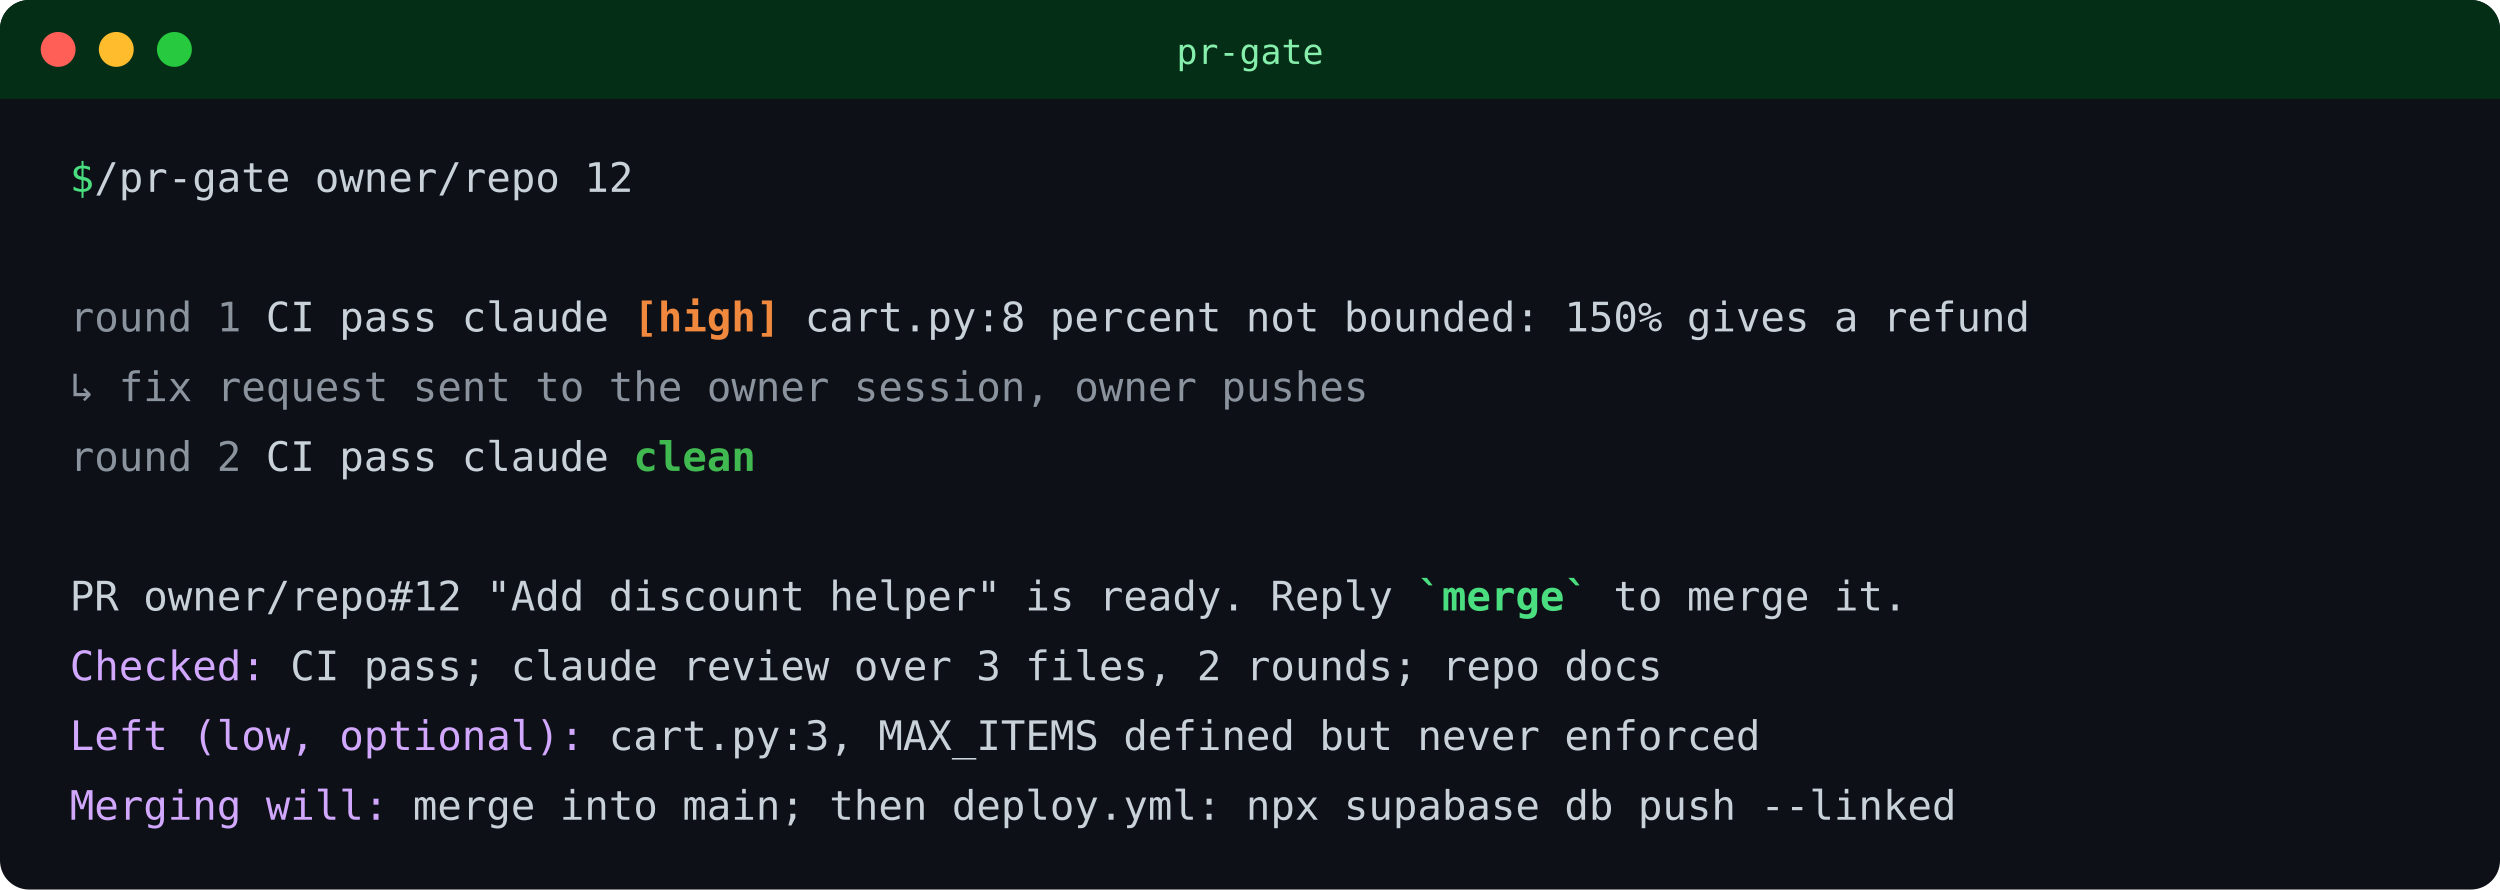
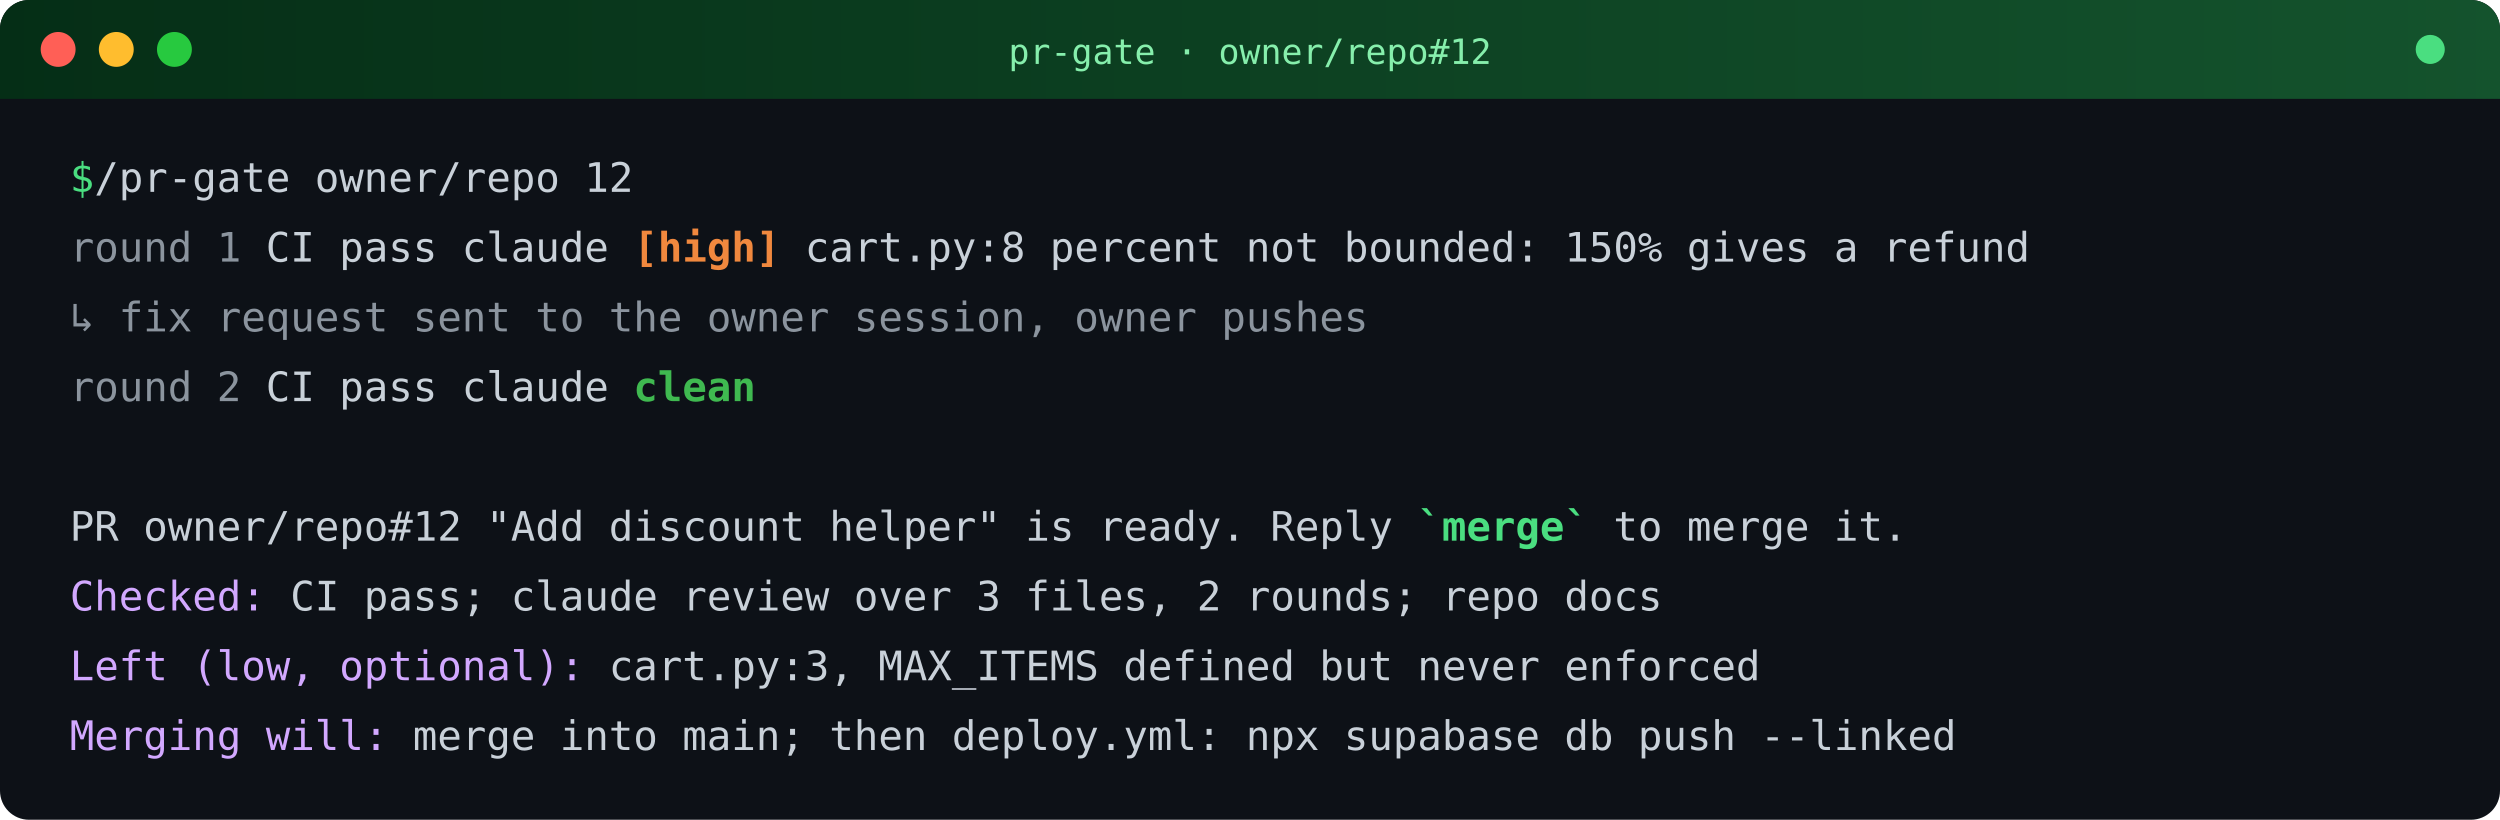
- <svg xmlns="http://www.w3.org/2000/svg" width="860" height="306" viewBox="0 0 860 306" font-family="ui-monospace, SFMono-Regular, Menlo, Consolas, monospace" font-size="14" role="img" aria-label="Terminal: pr-gate reviews PR 12 in two rounds and asks for a merge reply">
-   <rect width="860" height="306" rx="10" fill="#0d1117" />
-   <path d="M0 10a10 10 0 0 1 10-10h840a10 10 0 0 1 10 10v24H0z" fill="#052E16" />
+ <svg xmlns="http://www.w3.org/2000/svg" width="860" height="282" viewBox="0 0 860 282" font-family="ui-monospace, SFMono-Regular, Menlo, Consolas, monospace" font-size="14" role="img" aria-label="Terminal: pr-gate reviews PR 12 in two rounds, then asks you to reply merge">
+   <style>.l{white-space:pre}@keyframes dot{0%,100%{opacity:1}50%{opacity:.35}}.dot{animation:dot 1.6s infinite}@keyframes k1{0%,10.00%{opacity:0}11.20%,92%{opacity:1}97%,100%{opacity:0}}.k1{animation:k1 16s infinite}@keyframes k2{0%,15.63%{opacity:0}16.82%,92%{opacity:1}97%,100%{opacity:0}}.k2{animation:k2 16s infinite}@keyframes k3{0%,26.25%{opacity:0}27.45%,92%{opacity:1}97%,100%{opacity:0}}.k3{animation:k3 16s infinite}@keyframes k5{0%,37.50%{opacity:0}38.70%,92%{opacity:1}97%,100%{opacity:0}}.k5{animation:k5 16s infinite}@keyframes k6{0%,42.50%{opacity:0}43.70%,92%{opacity:1}97%,100%{opacity:0}}.k6{animation:k6 16s infinite}@keyframes k7{0%,46.25%{opacity:0}47.45%,92%{opacity:1}97%,100%{opacity:0}}.k7{animation:k7 16s infinite}@keyframes k8{0%,50.00%{opacity:0}51.20%,92%{opacity:1}97%,100%{opacity:0}}.k8{animation:k8 16s infinite}@media (prefers-reduced-motion:reduce){.l,.dot{animation:none!important;opacity:1}}</style>
+   <defs>
+     <linearGradient id="bar" x1="0" x2="1">
+       <stop offset="0" stop-color="#052E16" />
+       <stop offset="1" stop-color="#14532D" />
+     </linearGradient>
+   </defs>
+   <rect width="860" height="282" rx="10" fill="#0d1117" />
+   <path d="M0 10a10 10 0 0 1 10-10h840a10 10 0 0 1 10 10v24H0z" fill="url(#bar)" />
  <circle cx="20" cy="17" r="6" fill="#ff5f56" />
  <circle cx="40" cy="17" r="6" fill="#ffbd2e" />
  <circle cx="60" cy="17" r="6" fill="#27c93f" />
-   <text x="430" y="22" text-anchor="middle" fill="#86efac" font-size="12">pr-gate</text>
+   <text x="430" y="22" text-anchor="middle" fill="#86efac" font-size="12">pr-gate · owner/repo#12</text>
+   <circle class="dot" cx="836" cy="17" r="5" fill="#4ade80" />
  <g fill="#c9d1d9">
-     <text x="24" y="66">
+     <text class="l" x="24" y="66">
      <tspan fill="#4ade80">$ </tspan>/pr-gate owner/repo 12</text>
-     <text x="24" y="114">
+     <text class="l k1" x="24" y="90">
      <tspan fill="#8b949e">round 1</tspan>  CI pass  claude  <tspan fill="#f0883e" font-weight="bold">[high]</tspan> cart.py:8  percent not bounded: 150% gives a refund</text>
-     <text x="24" y="138">
+     <text class="l k2" x="24" y="114">
      <tspan fill="#8b949e">         ↳ fix request sent to the owner session, owner pushes</tspan>
    </text>
-     <text x="24" y="162">
+     <text class="l k3" x="24" y="138">
      <tspan fill="#8b949e">round 2</tspan>  CI pass  claude  <tspan fill="#3fb950" font-weight="bold">clean</tspan>
    </text>
-     <text x="24" y="210">PR owner/repo#12 "Add discount helper" is ready. Reply <tspan fill="#4ade80" font-weight="bold">`merge`</tspan> to merge it.</text>
-     <text x="24" y="234">
+     <text class="l k5" x="24" y="186">PR owner/repo#12 "Add discount helper" is ready. Reply <tspan fill="#4ade80" font-weight="bold">`merge`</tspan> to merge it.</text>
+     <text class="l k6" x="24" y="210">
      <tspan fill="#d2a8ff">Checked:</tspan> CI pass; claude review over 3 files, 2 rounds; repo docs</text>
-     <text x="24" y="258">
+     <text class="l k7" x="24" y="234">
      <tspan fill="#d2a8ff">Left (low, optional):</tspan> cart.py:3, MAX_ITEMS defined but never enforced</text>
-     <text x="24" y="282">
+     <text class="l k8" x="24" y="258">
      <tspan fill="#d2a8ff">Merging will:</tspan> merge into main; then deploy.yml: npx supabase db push --linked</text>
  </g>
</svg>
